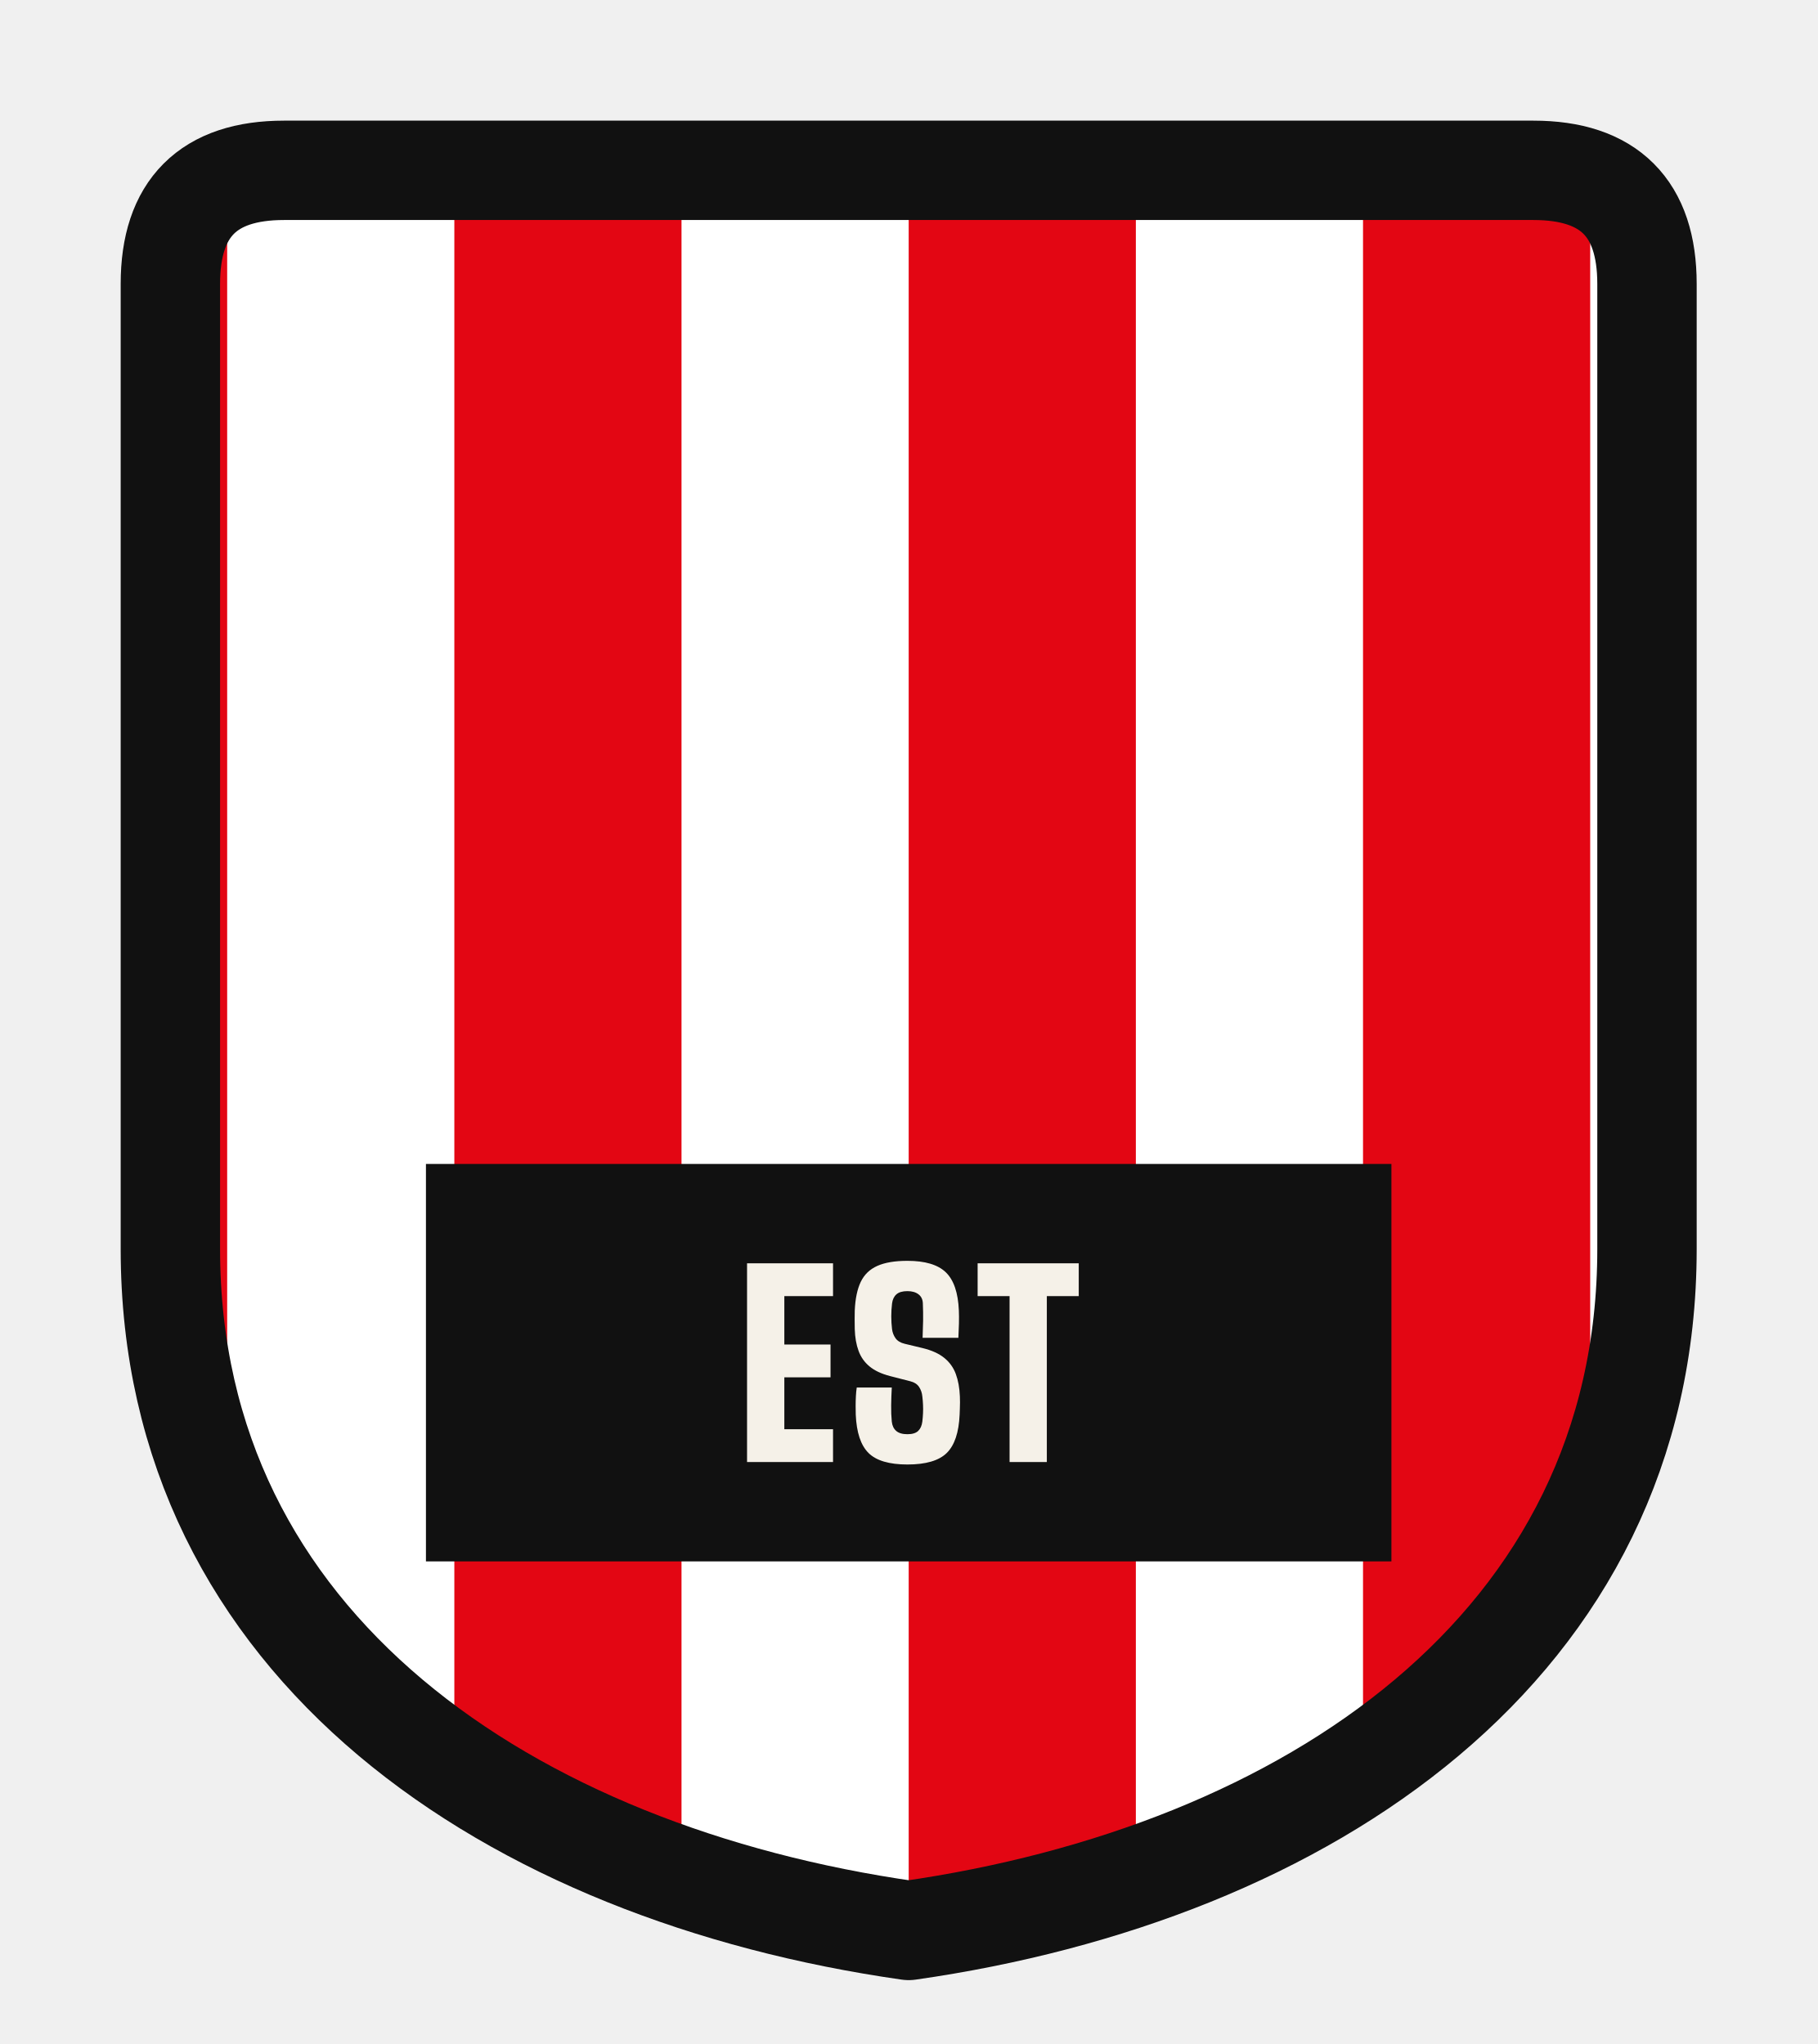
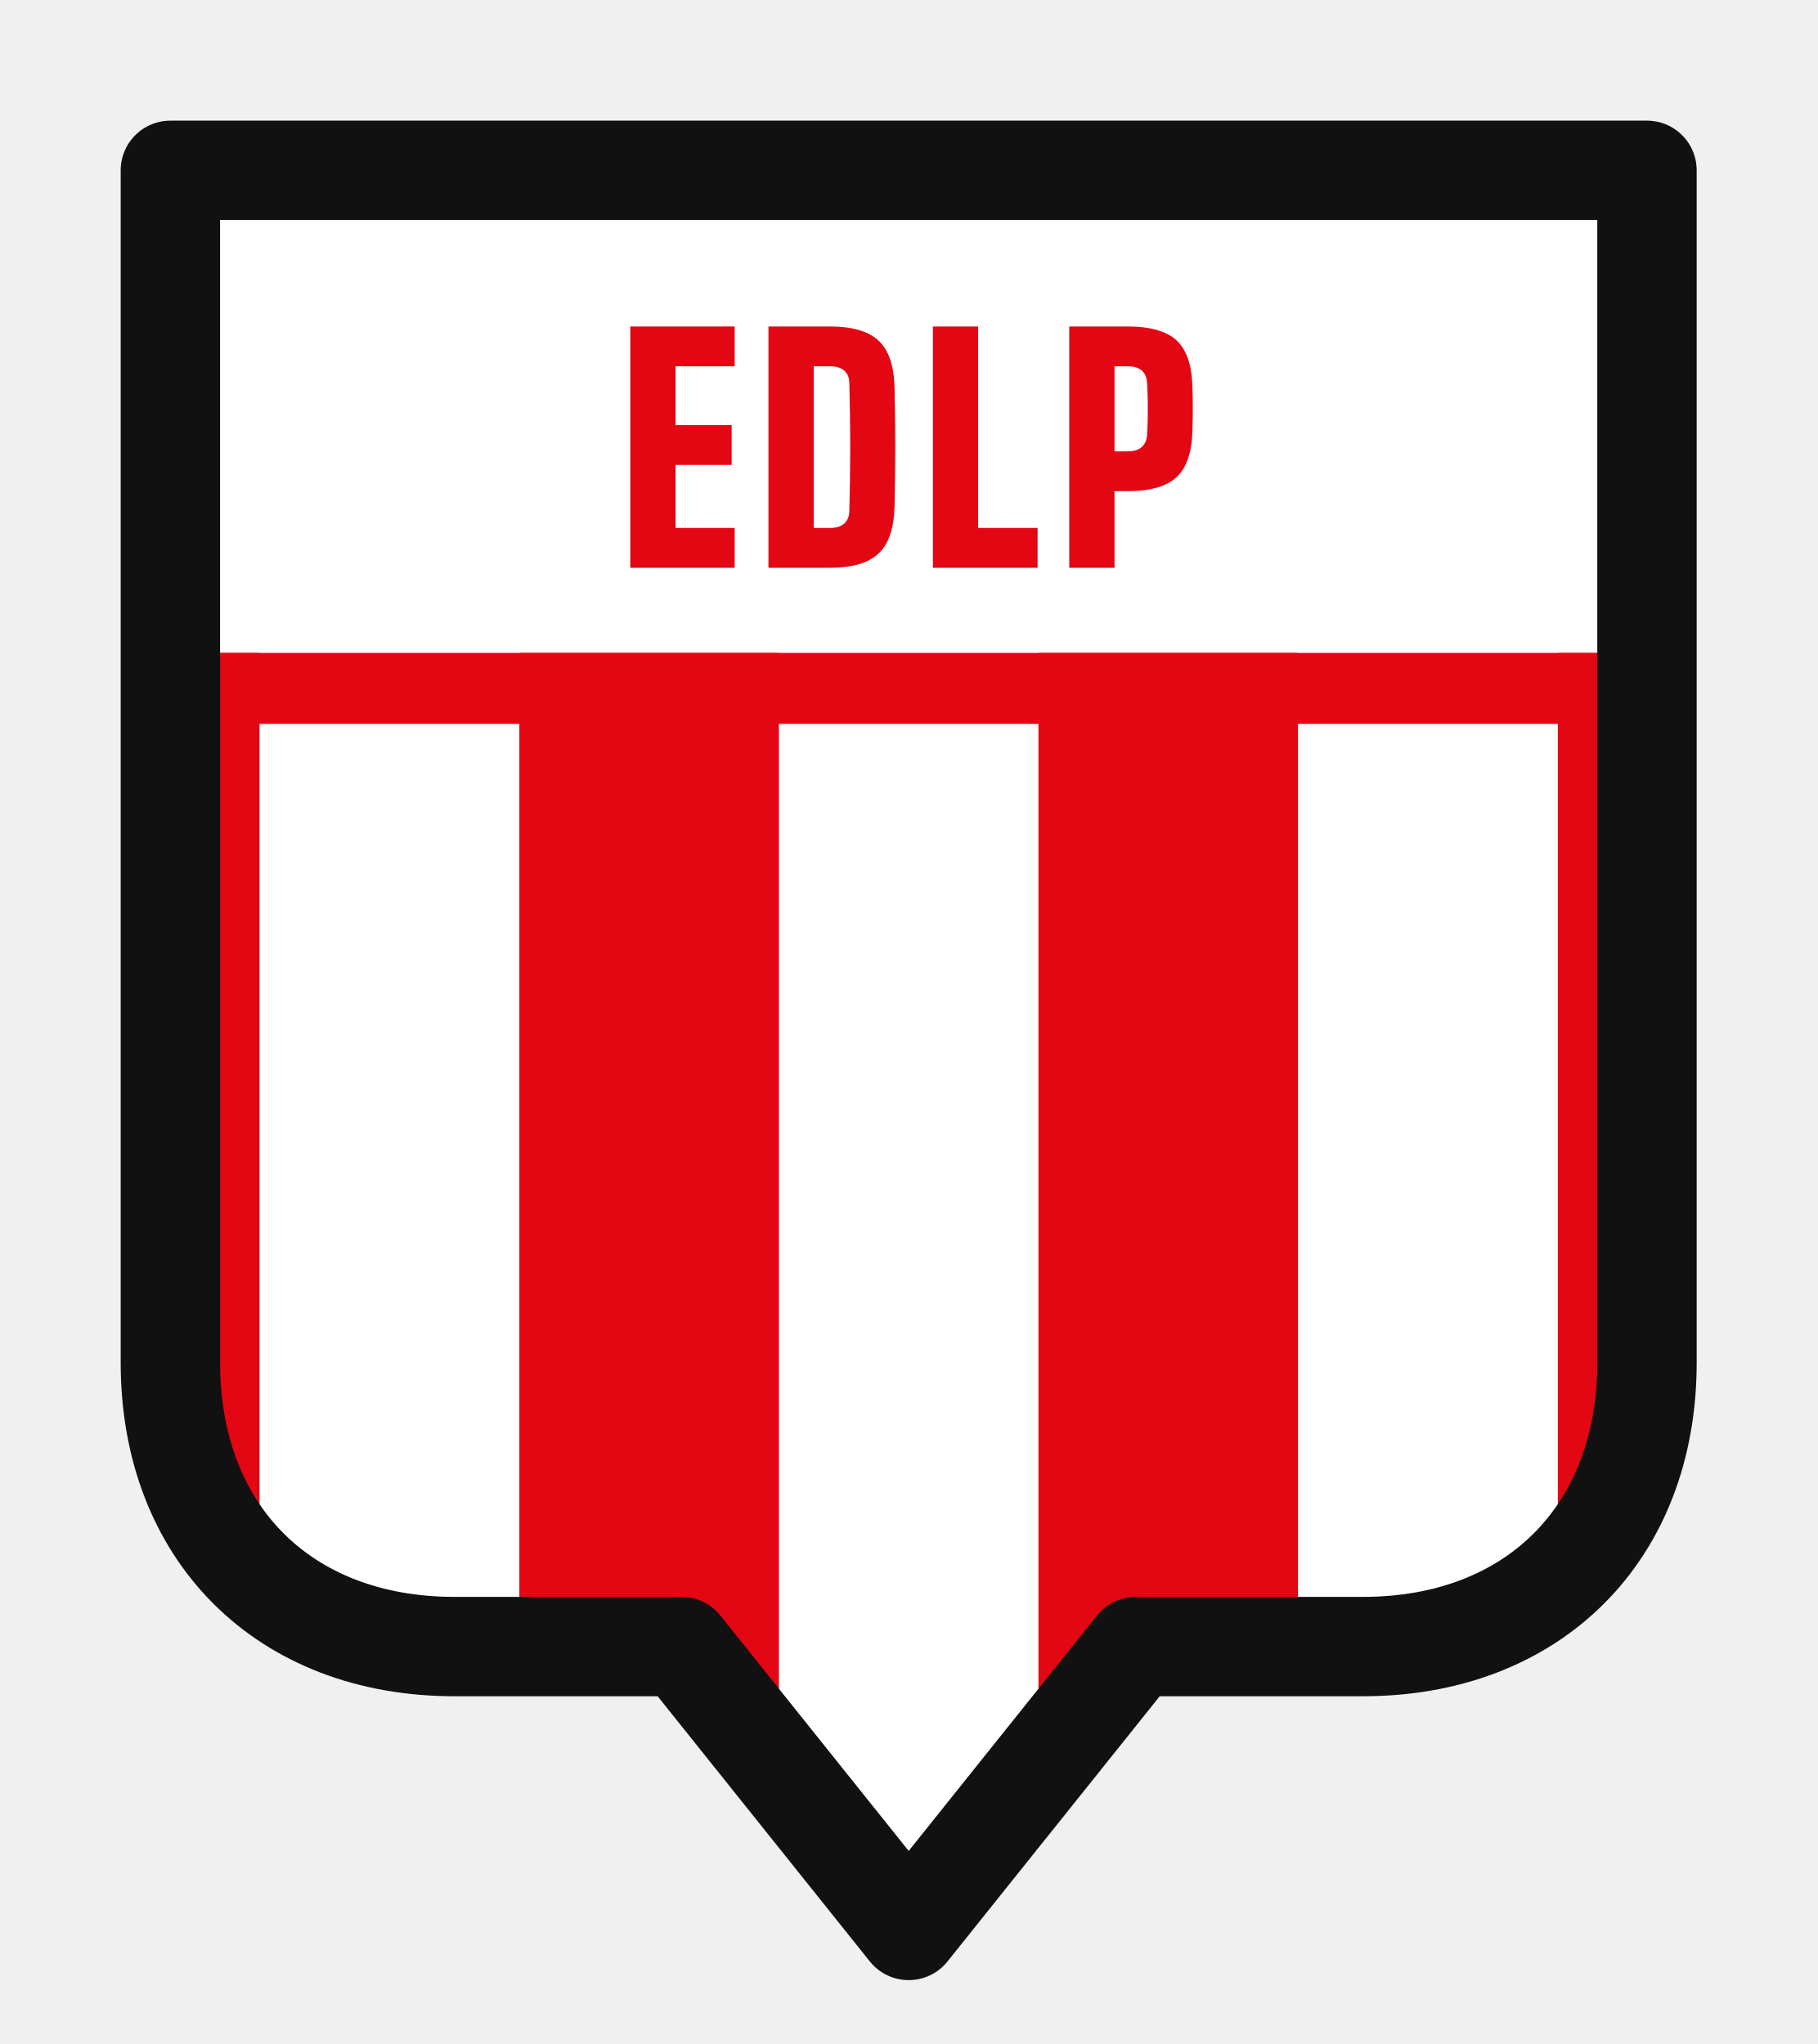
<svg xmlns="http://www.w3.org/2000/svg" viewBox="0 0 64 72" role="img" aria-label="Estudiantes de La Plata">
  <defs>
    <clipPath id="c">
-       <path d="M6 10 Q6 6 10 6 H54 Q58 6 58 10 V44 C58 58 46 66 32 68 C18 66 6 58 6 44 Z" />
+       <path d="M6 6 H58 V48 C58 54 54 58 48 58 H40 L32 68 L24 58 H16 C10 58 6 54 6 48 Z" />
    </clipPath>
  </defs>
  <g clip-path="url(#c)">
-     <rect width="64" height="72" fill="#E30613" />
-     <rect x="8" width="8" height="72" fill="#FFFFFF" />
-     <rect x="24" width="8" height="72" fill="#FFFFFF" />
-     <rect x="40" width="8" height="72" fill="#FFFFFF" />
-     <rect x="56" width="8" height="72" fill="#FFFFFF" />
+     <rect x="0.0" y="0" width="9.19" height="72" fill="#E30613" />
+     <rect x="9.14" y="0" width="9.19" height="72" fill="#FFFFFF" />
+     <rect x="18.29" y="0" width="9.19" height="72" fill="#E30613" />
+     <rect x="27.43" y="0" width="9.19" height="72" fill="#FFFFFF" />
+     <rect x="36.57" y="0" width="9.19" height="72" fill="#E30613" />
+     <rect x="45.71" y="0" width="9.19" height="72" fill="#FFFFFF" />
+     <rect x="54.86" y="0" width="9.19" height="72" fill="#E30613" />
+     <rect x="0" y="0" width="64" height="23" fill="#FFFFFF" />
+     <rect x="0" y="23" width="64" height="2.5" fill="#E30613" />
+     <path d="M22.196 20.0V11.5H25.872V12.902H23.79V14.974H25.766V16.377H23.79V18.598H25.872V20.0Z M27.062 20.0V11.5H29.219Q30.414 11.5 30.948 12.007Q31.482 12.515 31.503 13.678Q31.519 14.417 31.525 15.081Q31.53 15.745 31.525 16.409Q31.519 17.073 31.503 17.811Q31.482 18.98 30.948 19.49Q30.414 20.0 29.219 20.0ZM28.656 18.598H29.219Q29.554 18.598 29.729 18.443Q29.904 18.289 29.91 18.003Q29.925 17.434 29.933 16.871Q29.941 16.308 29.941 15.745Q29.941 15.182 29.933 14.616Q29.925 14.05 29.91 13.487Q29.904 13.205 29.729 13.054Q29.554 12.902 29.219 12.902H28.656Z M32.853 20.0V11.5H34.446V18.598H36.54V20.0Z M37.655 20.0V11.5H39.706Q40.896 11.5 41.424 11.981Q41.953 12.462 41.99 13.572Q42.006 14.018 42.006 14.401Q42.006 14.783 41.99 15.229Q41.953 16.334 41.424 16.818Q40.896 17.301 39.706 17.301H39.249V20.0ZM39.249 15.899H39.706Q40.04 15.899 40.21 15.745Q40.38 15.591 40.396 15.314Q40.412 15.054 40.418 14.727Q40.423 14.401 40.418 14.074Q40.412 13.747 40.396 13.487Q40.38 13.205 40.21 13.054Q40.04 12.902 39.706 12.902H39.249Z" fill="#E30613" />
  </g>
-   <path d="M6 10 Q6 6 10 6 H54 Q58 6 58 10 V44 C58 58 46 66 32 68 C18 66 6 58 6 44 Z" fill="none" stroke="#111111" stroke-width="3.5" stroke-linejoin="round" />
-   <rect x="15" y="41" width="34" height="14" fill="#111111" />
-   <path d="M26.308 51.5V44.5H29.336V45.655H27.621V47.361H29.248V48.516H27.621V50.345H29.336V51.5Z M31.956 51.587Q30.994 51.587 30.585 51.181Q30.176 50.774 30.136 49.829Q30.132 49.689 30.132 49.52Q30.132 49.352 30.141 49.183Q30.149 49.015 30.171 48.875H31.405Q31.387 49.194 31.383 49.505Q31.379 49.816 31.405 50.074Q31.427 50.288 31.56 50.404Q31.694 50.52 31.956 50.52Q32.214 50.52 32.335 50.404Q32.455 50.288 32.481 50.074Q32.499 49.925 32.505 49.778Q32.512 49.632 32.505 49.485Q32.499 49.339 32.481 49.19Q32.464 49.006 32.368 48.858Q32.271 48.709 32.061 48.656L31.344 48.472Q30.889 48.354 30.622 48.133Q30.355 47.913 30.235 47.584Q30.114 47.256 30.101 46.819Q30.097 46.626 30.097 46.475Q30.097 46.324 30.101 46.163Q30.128 45.537 30.313 45.152Q30.499 44.767 30.898 44.59Q31.296 44.413 31.956 44.413Q32.888 44.413 33.308 44.817Q33.728 45.222 33.767 46.163Q33.776 46.351 33.77 46.622Q33.763 46.893 33.75 47.125H32.49Q32.503 46.823 32.508 46.521Q32.512 46.219 32.499 45.917Q32.494 45.707 32.348 45.594Q32.201 45.48 31.956 45.48Q31.694 45.48 31.567 45.594Q31.44 45.707 31.414 45.917Q31.387 46.141 31.387 46.368Q31.387 46.596 31.414 46.819Q31.436 46.994 31.536 47.138Q31.637 47.282 31.86 47.335L32.481 47.484Q32.971 47.602 33.253 47.832Q33.536 48.061 33.66 48.4Q33.785 48.739 33.803 49.19Q33.807 49.291 33.807 49.4Q33.807 49.509 33.802 49.619Q33.798 49.728 33.794 49.829Q33.754 50.774 33.341 51.181Q32.928 51.587 31.956 51.587Z M35.553 51.5V45.655H34.428V44.5H37.989V45.655H36.865V51.5Z" fill="#F5F1E8" />
+   <path d="M6 6 H58 V48 C58 54 54 58 48 58 H40 L32 68 L24 58 H16 C10 58 6 54 6 48 Z" fill="none" stroke="#111111" stroke-width="3.5" stroke-linejoin="round" />
</svg>
